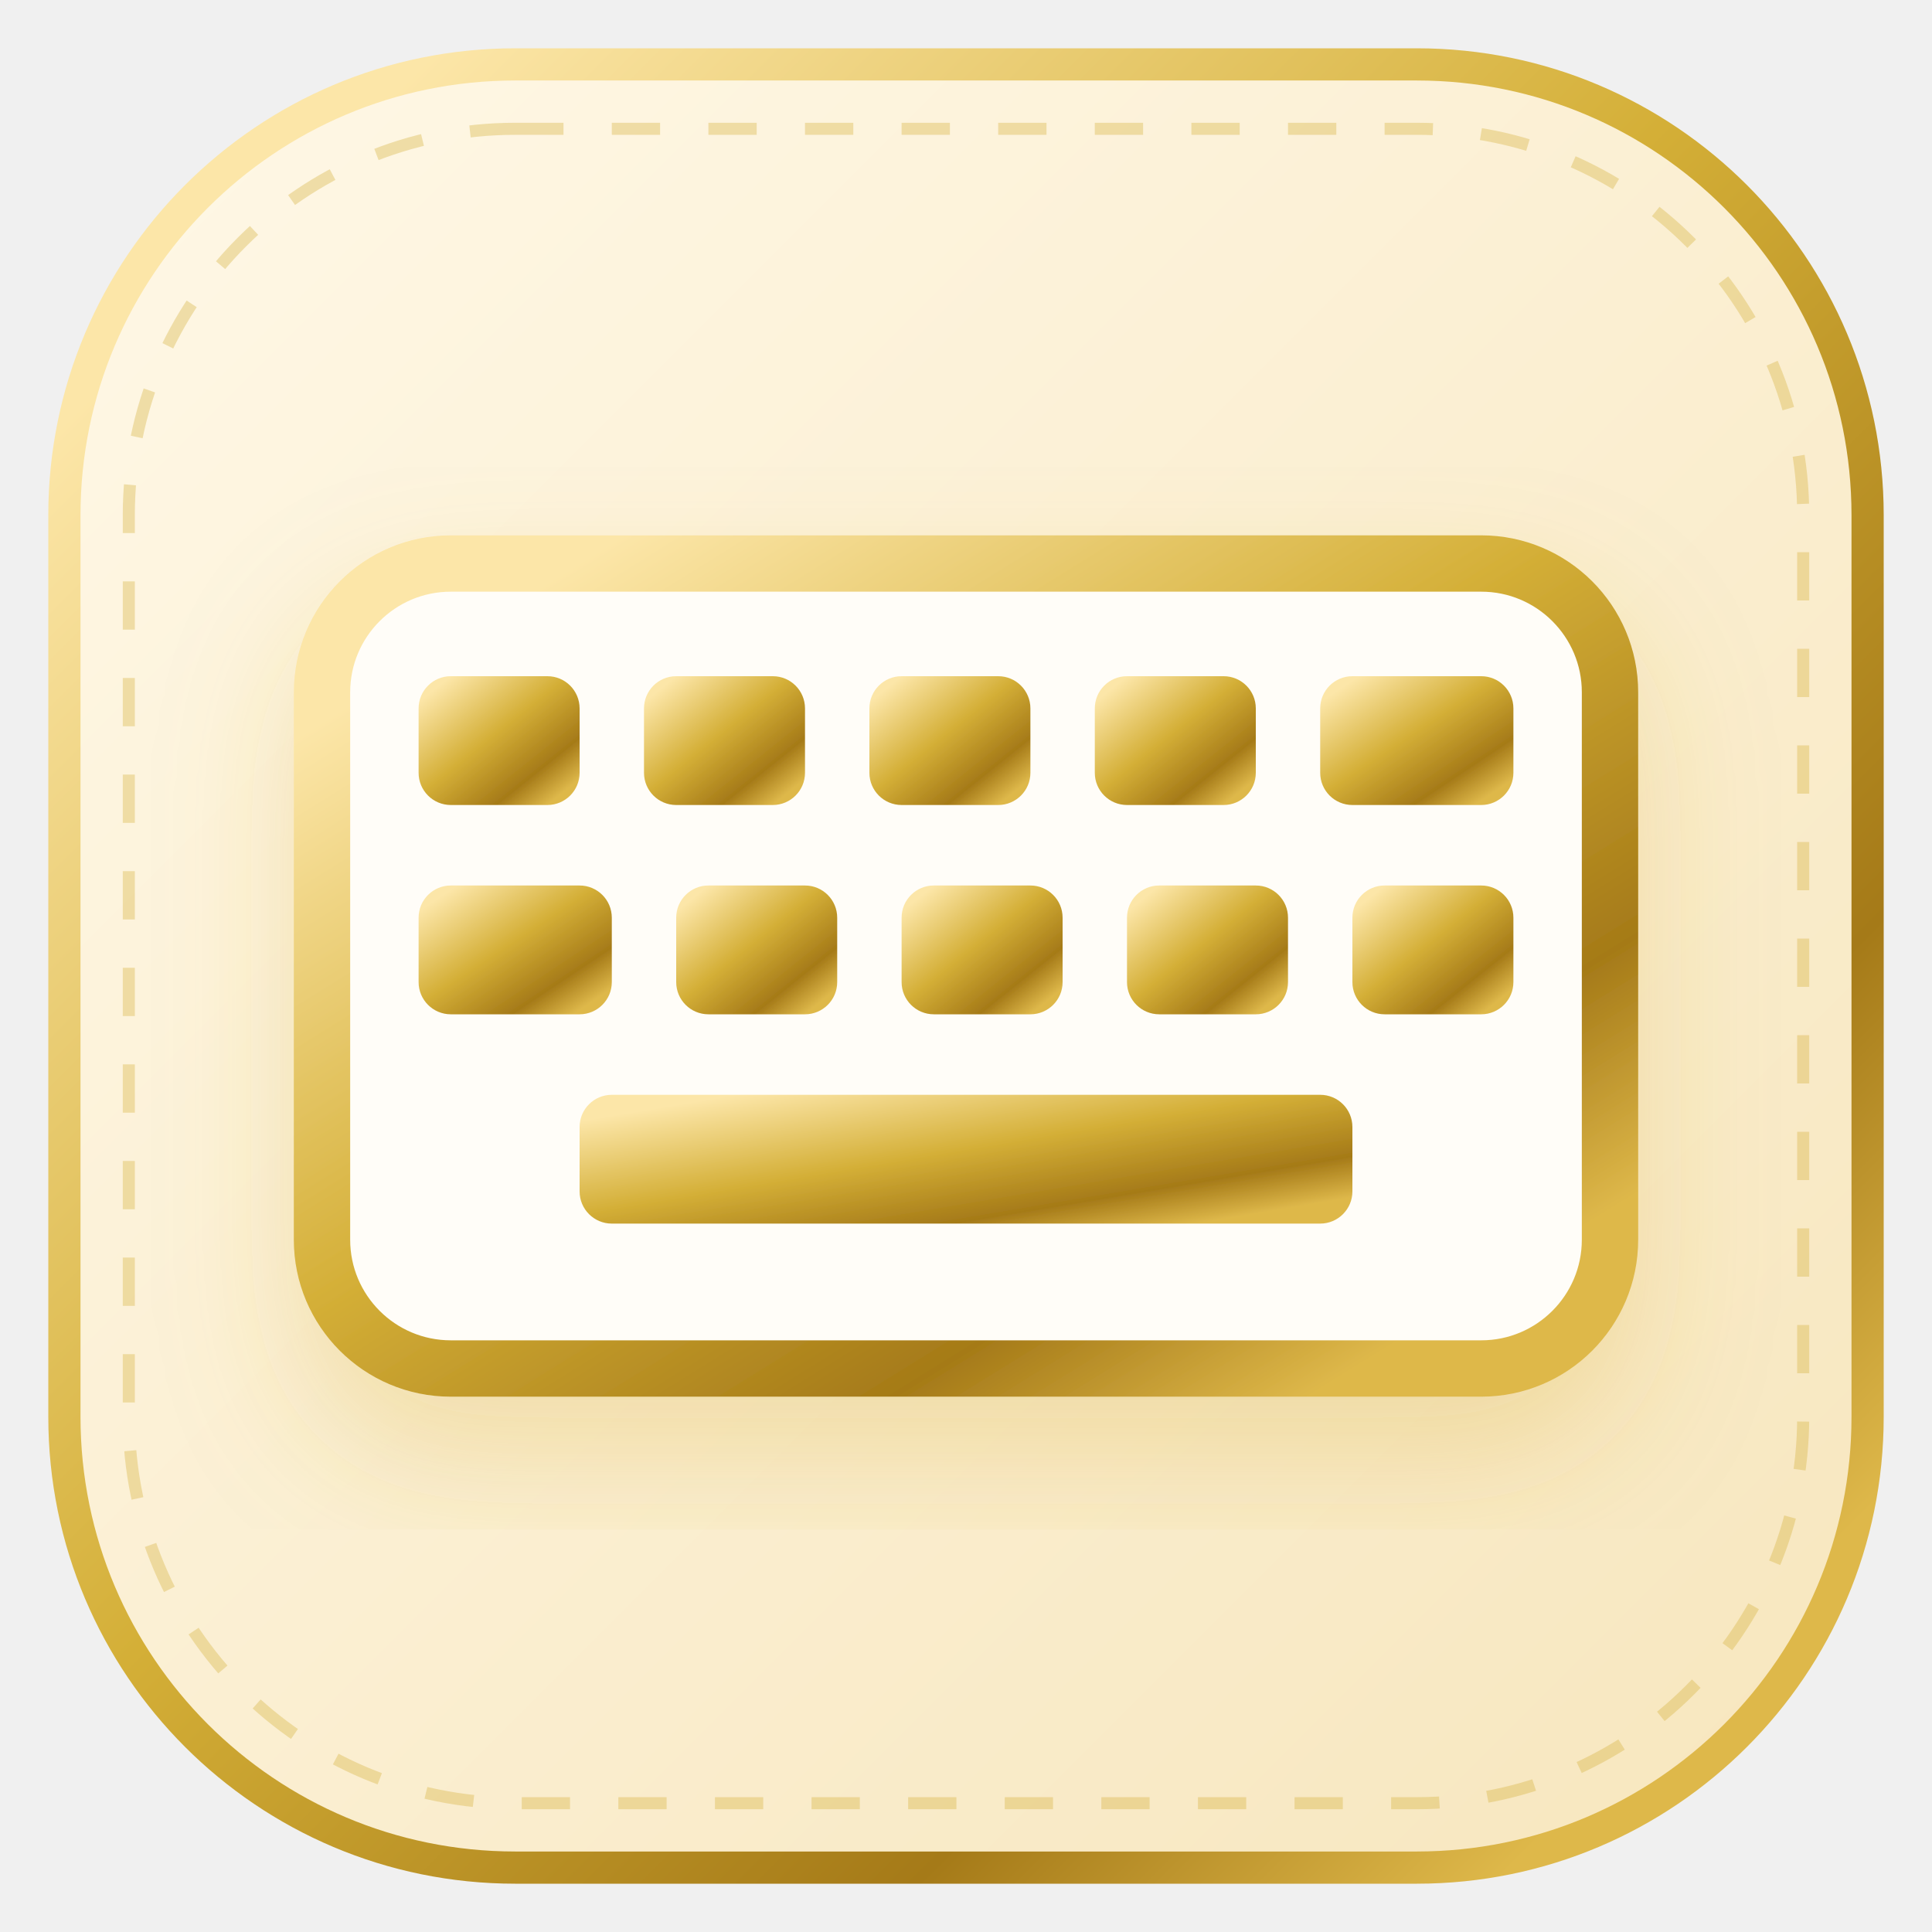
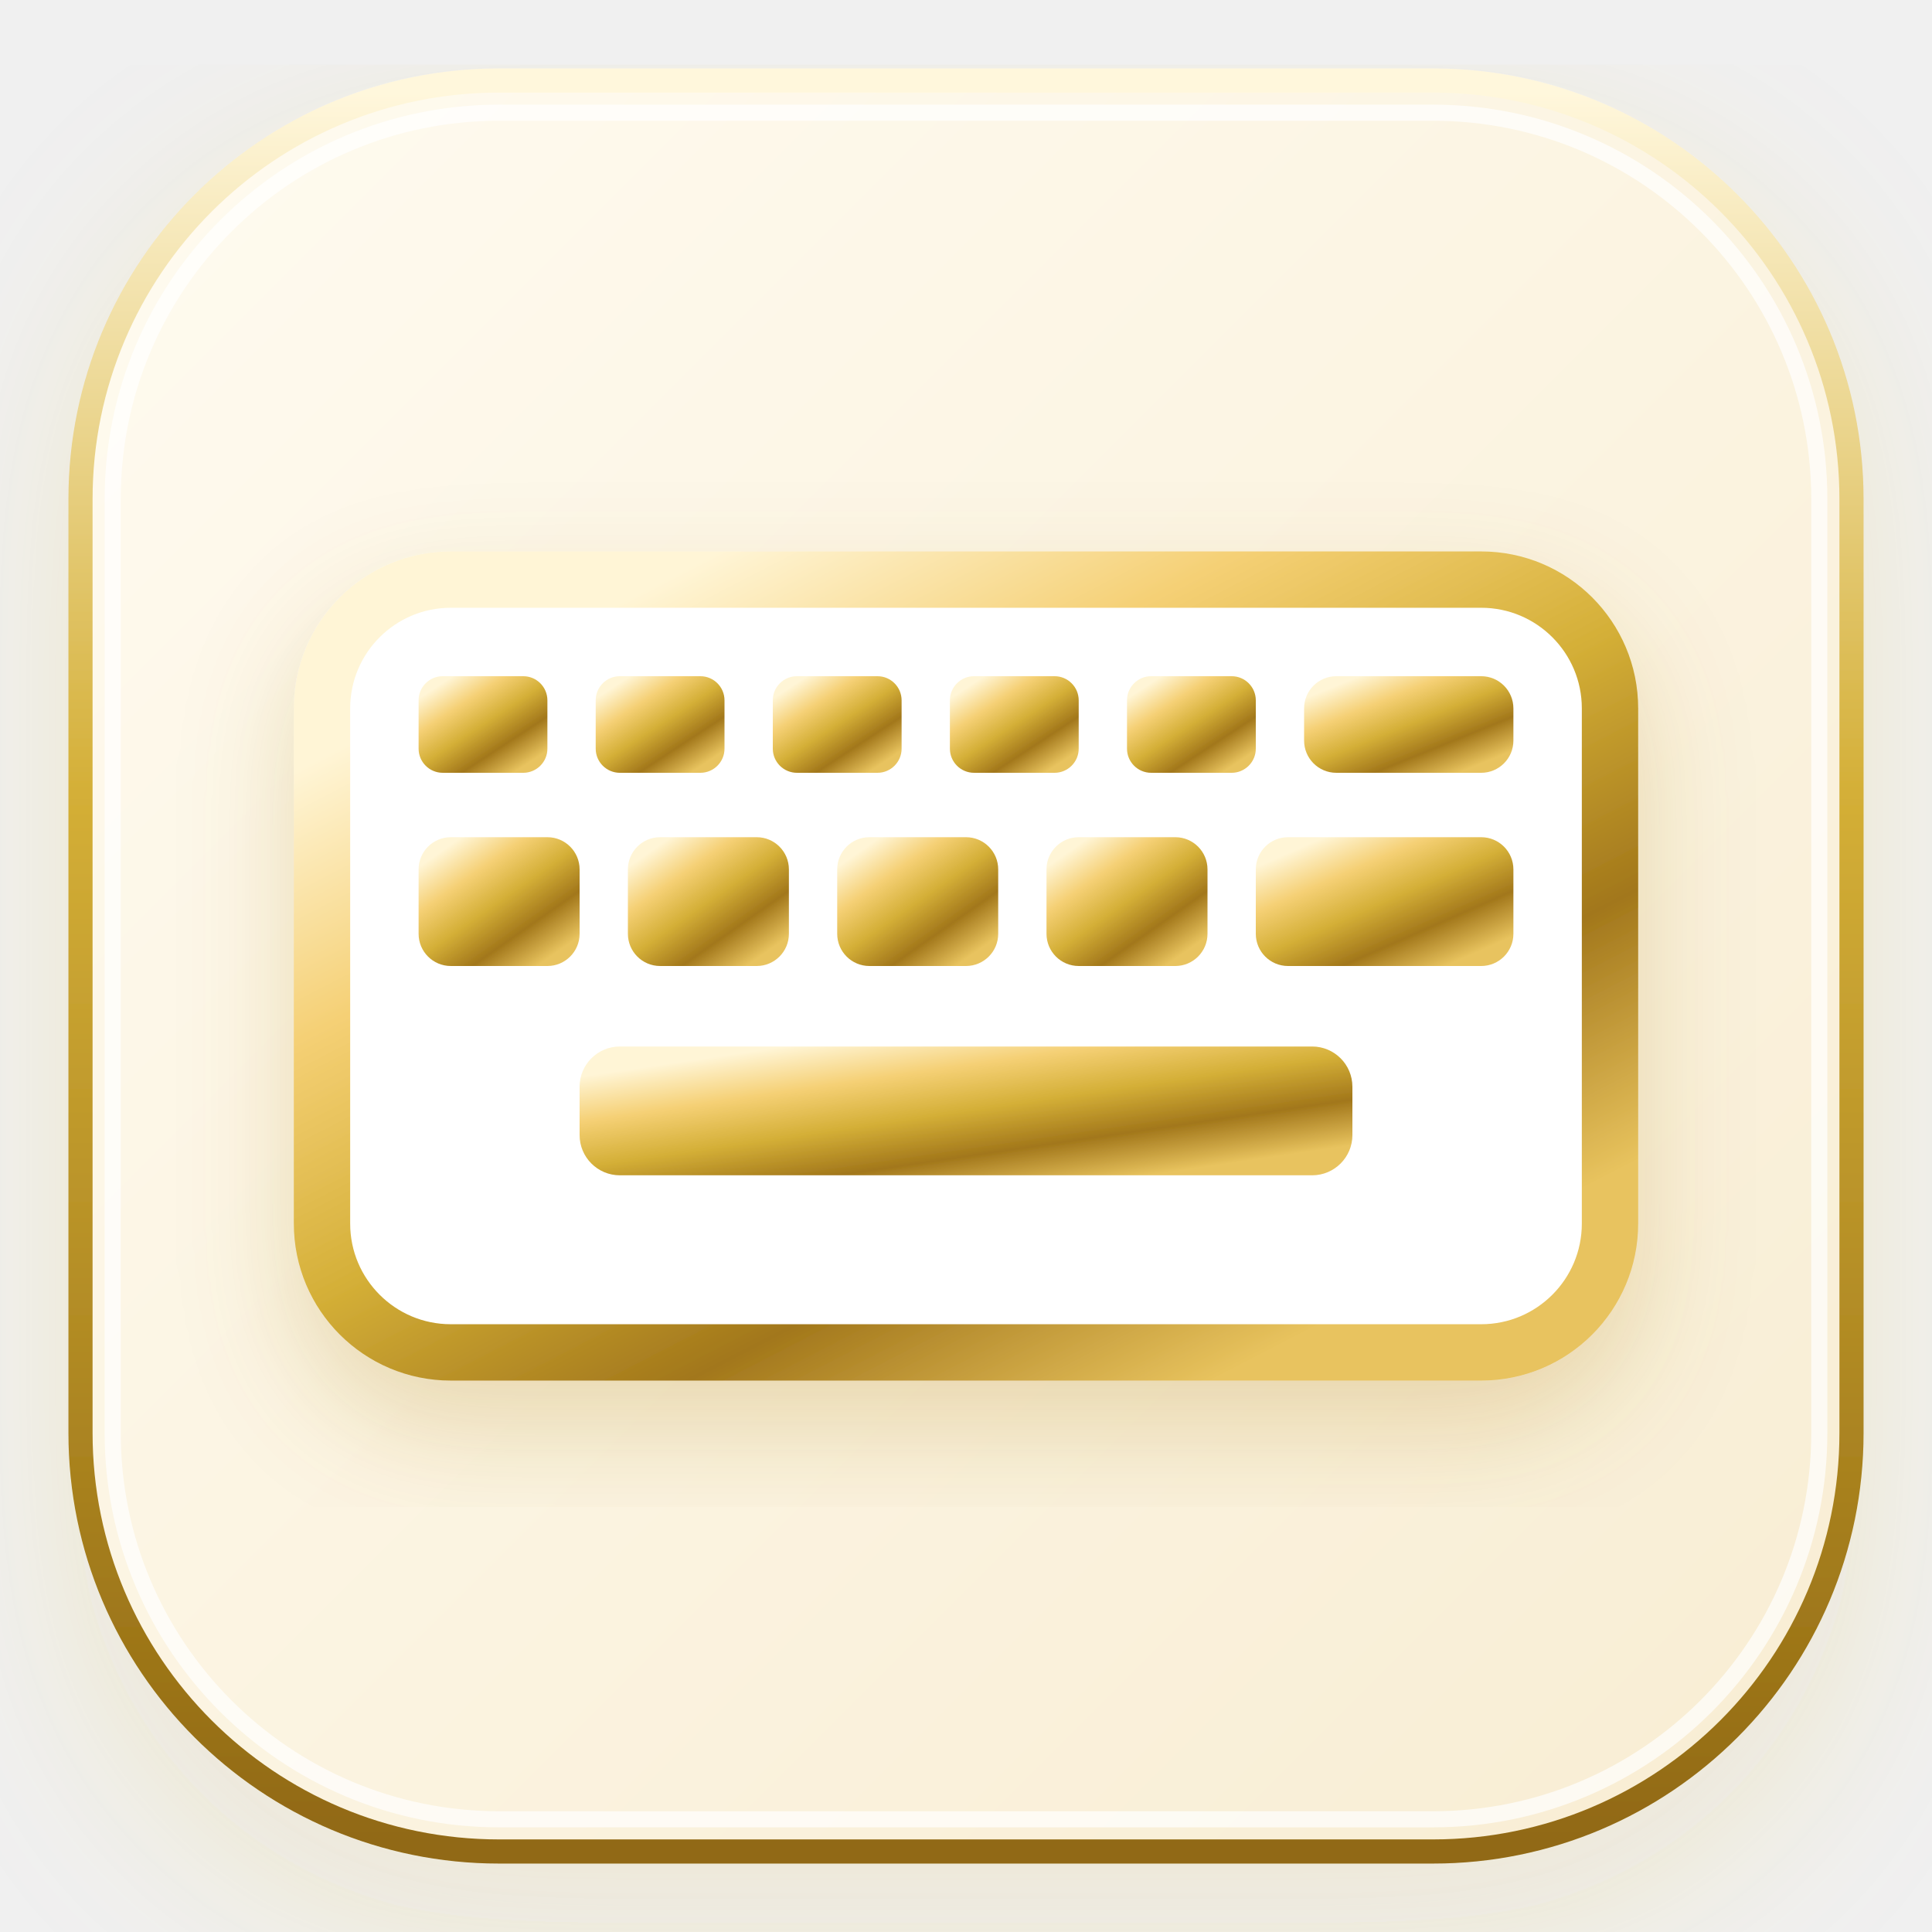
<svg xmlns="http://www.w3.org/2000/svg" viewBox="0 0 120 120" width="120" height="120" fill="none">
  <defs>
-     <linearGradient id="eltronGold" x1="10%" y1="10%" x2="90%" y2="90%">
-       <stop offset="0%" stop-color="#FCE6A8" />
-       <stop offset="45%" stop-color="#D4AF37" />
-       <stop offset="80%" stop-color="#A57A18" />
-       <stop offset="100%" stop-color="#DEB84A" />
+     <linearGradient id="appleGoldSheen" x1="15%" y1="10%" x2="85%" y2="90%">
+       <stop offset="0%" stop-color="#FFF5D6" />
+       <stop offset="25%" stop-color="#F5D075" />
+       <stop offset="50%" stop-color="#D4AF37" />
+       <stop offset="75%" stop-color="#A2771B" />
+       <stop offset="100%" stop-color="#E8C35E" />
    </linearGradient>
-     <linearGradient id="goldLight" x1="0%" y1="0%" x2="100%" y2="100%">
-       <stop offset="0%" stop-color="#FFF8E7" />
-       <stop offset="100%" stop-color="#F7E6BD" />
+     <linearGradient id="appleGoldSoft" x1="0%" y1="0%" x2="100%" y2="100%">
+       <stop offset="0%" stop-color="#FFFBF0" />
+       <stop offset="100%" stop-color="#F8EDD3" />
    </linearGradient>
-     <linearGradient id="goldBadge" x1="0%" y1="0%" x2="0%" y2="100%">
-       <stop offset="0%" stop-color="#D4AF37" />
-       <stop offset="100%" stop-color="#996E14" />
+     <linearGradient id="appleGoldRim" x1="0%" y1="0%" x2="0%" y2="100%">
+       <stop offset="0%" stop-color="#FFF7DC" />
+       <stop offset="40%" stop-color="#D4AF37" />
+       <stop offset="100%" stop-color="#916912" />
    </linearGradient>
-     <filter id="softGlow" x="-20%" y="-20%" width="140%" height="140%">
-       <feDropShadow dx="0" dy="4" stdDeviation="4" flood-color="#D4AF37" flood-opacity="0.25" />
+     <filter id="appleShadow" x="-20%" y="-20%" width="140%" height="140%">
+       <feDropShadow dx="0" dy="3" stdDeviation="3.5" flood-color="#A57A18" flood-opacity="0.22" />
+     </filter>
+     <filter id="tileShadow" x="-10%" y="-10%" width="120%" height="120%">
+       <feDropShadow dx="0" dy="4" stdDeviation="6" flood-color="#D4AF37" flood-opacity="0.16" />
    </filter>
  </defs>
-   <rect x="4" y="4" width="112" height="112" rx="28" fill="url(#goldLight)" stroke="url(#eltronGold)" stroke-width="2" />
-   <rect x="8" y="8" width="104" height="104" rx="24" fill="none" stroke="#D4AF37" stroke-width="0.75" stroke-opacity="0.35" stroke-dasharray="3 3" />
-   <g filter="url(#softGlow)">
-     <rect x="20" y="35" width="80" height="50" rx="8" stroke="url(#eltronGold)" stroke-width="3.5" fill="#FFFDF8" />
-     <rect x="26" y="42" width="10" height="8" rx="2" fill="url(#eltronGold)" />
-     <rect x="40" y="42" width="10" height="8" rx="2" fill="url(#eltronGold)" />
-     <rect x="54" y="42" width="10" height="8" rx="2" fill="url(#eltronGold)" />
-     <rect x="68" y="42" width="10" height="8" rx="2" fill="url(#eltronGold)" />
-     <rect x="82" y="42" width="12" height="8" rx="2" fill="url(#eltronGold)" />
-     <rect x="26" y="55" width="12" height="8" rx="2" fill="url(#eltronGold)" />
-     <rect x="42" y="55" width="10" height="8" rx="2" fill="url(#eltronGold)" />
-     <rect x="56" y="55" width="10" height="8" rx="2" fill="url(#eltronGold)" />
-     <rect x="70" y="55" width="10" height="8" rx="2" fill="url(#eltronGold)" />
-     <rect x="84" y="55" width="10" height="8" rx="2" fill="url(#eltronGold)" />
-     <rect x="36" y="68" width="48" height="8" rx="2" fill="url(#eltronGold)" />
+   <rect x="5" y="5" width="110" height="110" rx="26" fill="url(#appleGoldSoft)" stroke="url(#appleGoldRim)" stroke-width="1.5" filter="url(#tileShadow)" />
+   <rect x="7" y="7" width="106" height="106" rx="24" fill="none" stroke="#FFFFFF" stroke-width="1" stroke-opacity="0.7" />
+   <g filter="url(#appleShadow)">
+     <rect x="20" y="36" width="80" height="48" rx="8" stroke="url(#appleGoldSheen)" stroke-width="3.5" fill="#FFFFFF" />
+     <rect x="26" y="42" width="8" height="6" rx="1.5" fill="url(#appleGoldSheen)" />
+     <rect x="37" y="42" width="8" height="6" rx="1.5" fill="url(#appleGoldSheen)" />
+     <rect x="48" y="42" width="8" height="6" rx="1.5" fill="url(#appleGoldSheen)" />
+     <rect x="59" y="42" width="8" height="6" rx="1.5" fill="url(#appleGoldSheen)" />
+     <rect x="70" y="42" width="8" height="6" rx="1.5" fill="url(#appleGoldSheen)" />
+     <rect x="81" y="42" width="13" height="6" rx="2" fill="url(#appleGoldSheen)" />
+     <rect x="26" y="52" width="10" height="8" rx="2" fill="url(#appleGoldSheen)" />
+     <rect x="39" y="52" width="10" height="8" rx="2" fill="url(#appleGoldSheen)" />
+     <rect x="52" y="52" width="10" height="8" rx="2" fill="url(#appleGoldSheen)" />
+     <rect x="65" y="52" width="10" height="8" rx="2" fill="url(#appleGoldSheen)" />
+     <rect x="78" y="52" width="16" height="8" rx="2" fill="url(#appleGoldSheen)" />
+     <rect x="36" y="65" width="48" height="8" rx="2.5" fill="url(#appleGoldSheen)" />
  </g>
</svg>
